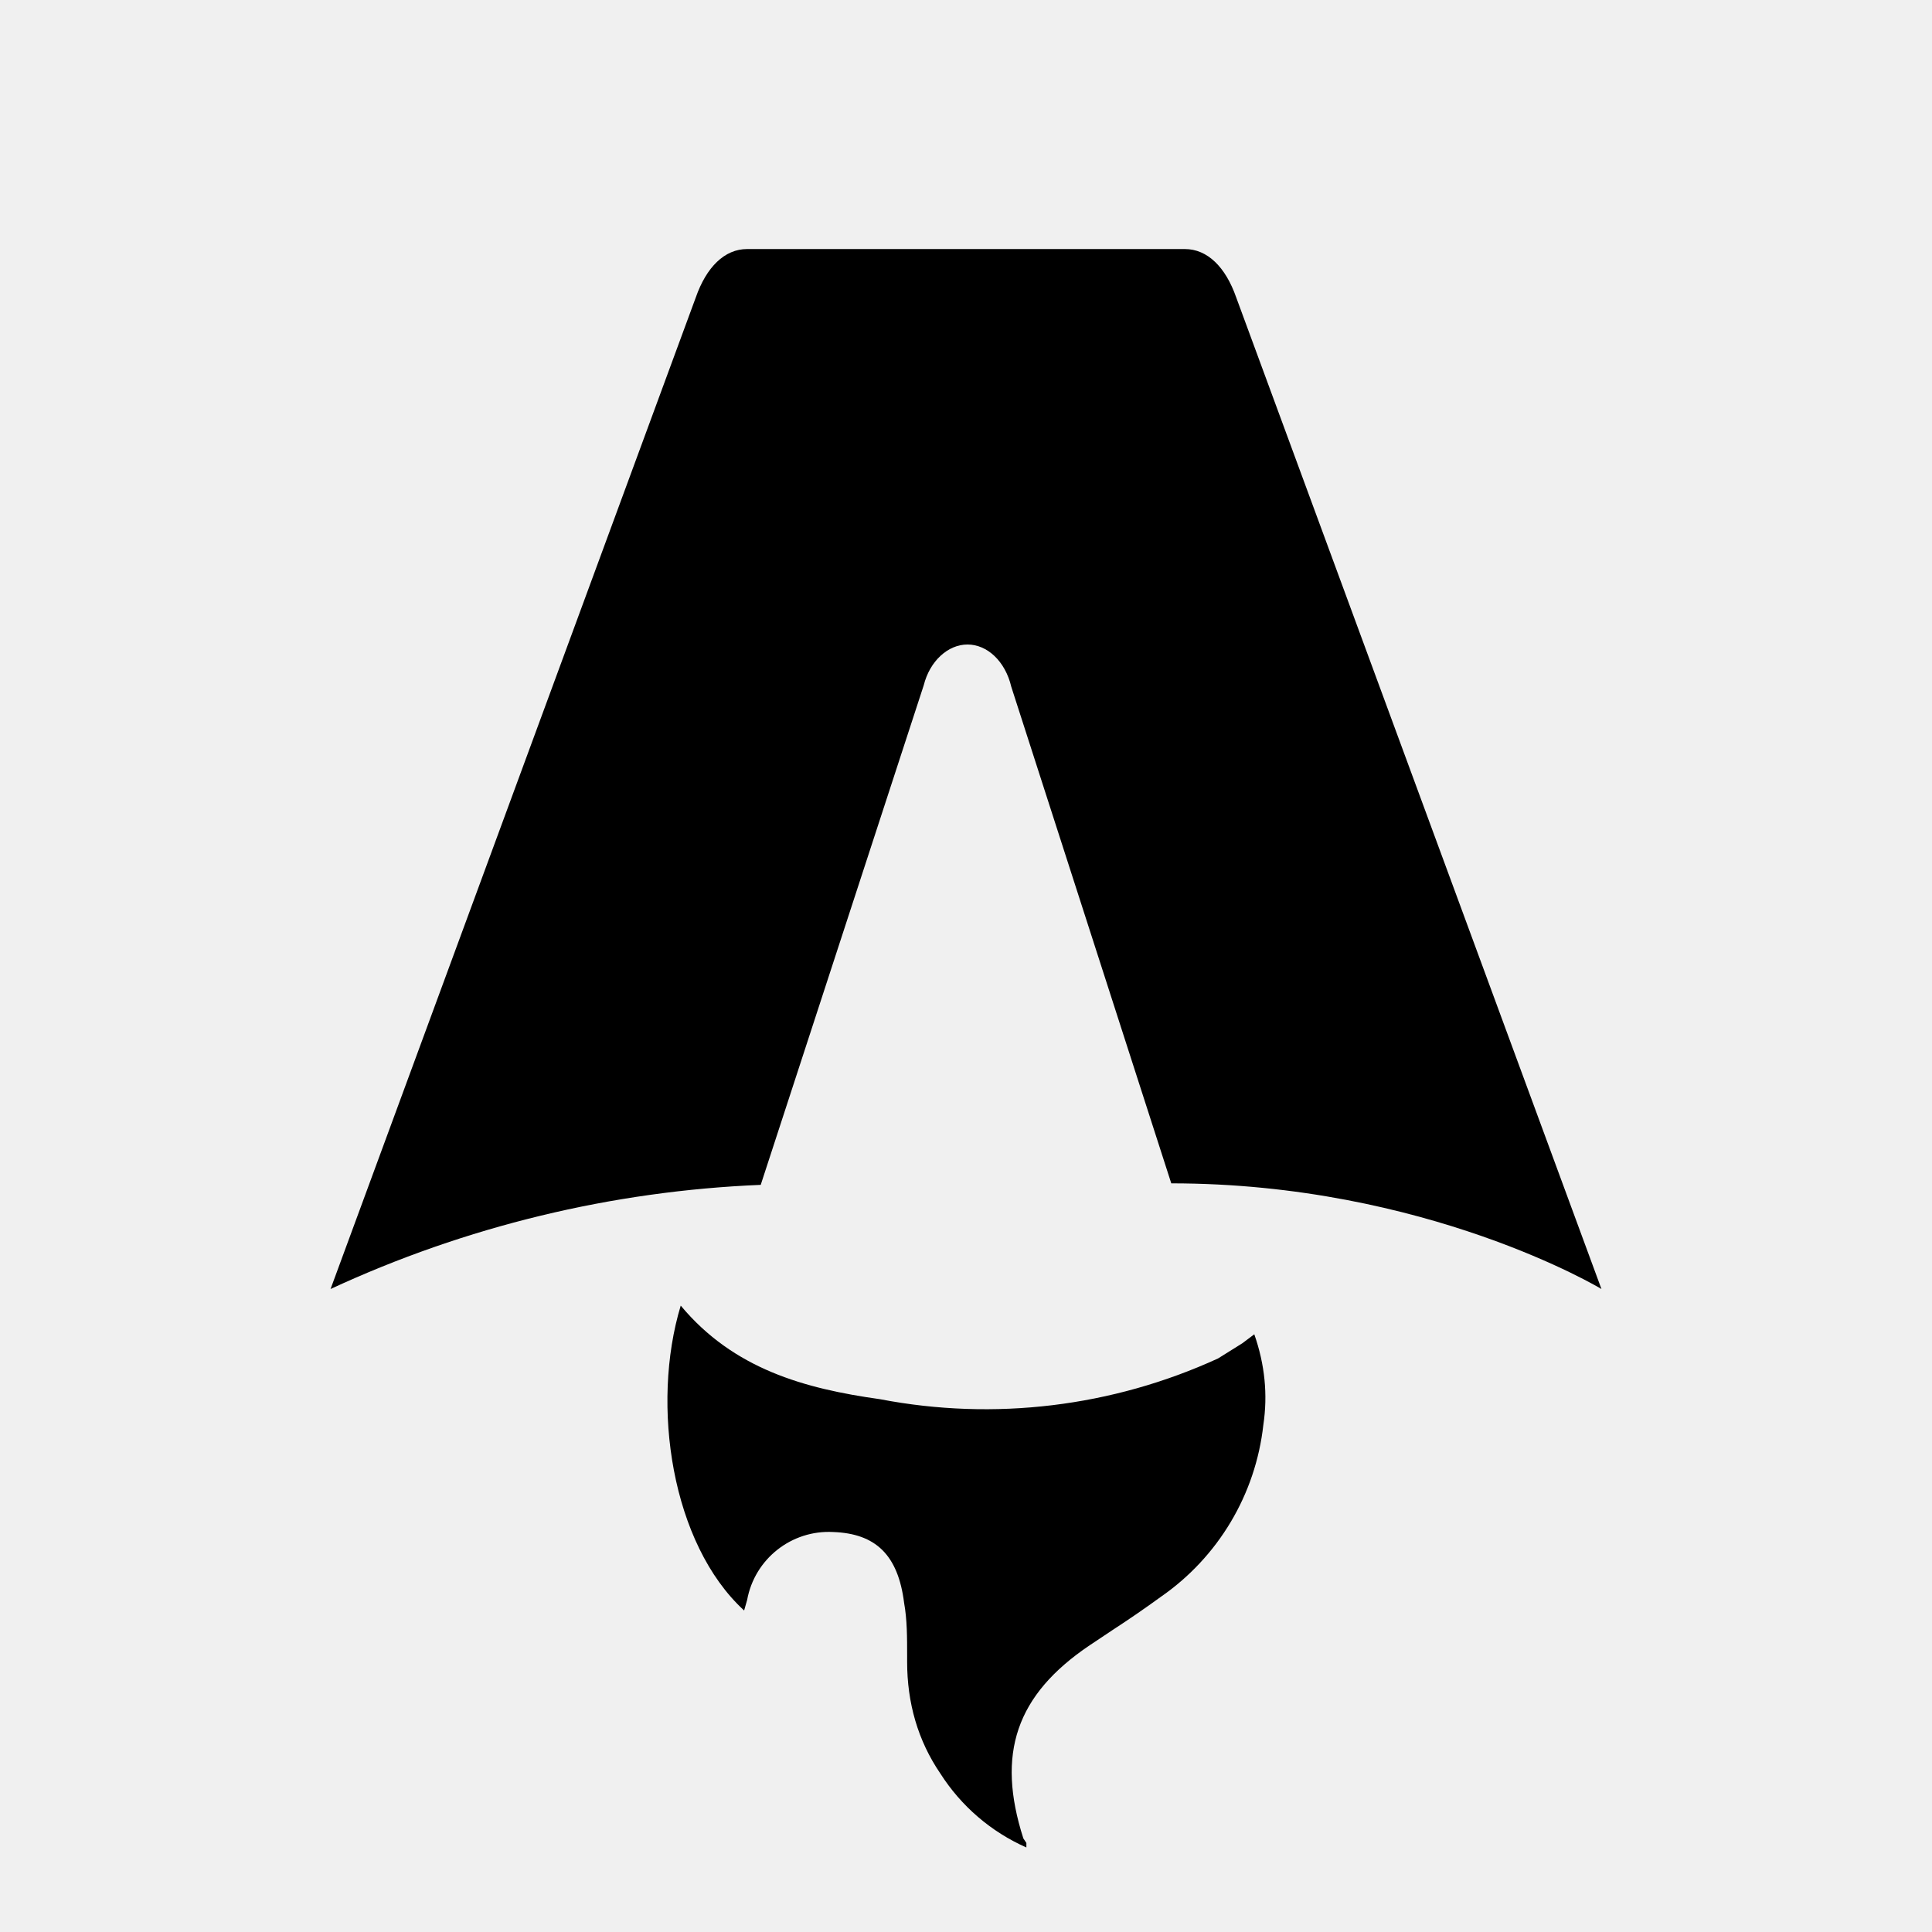
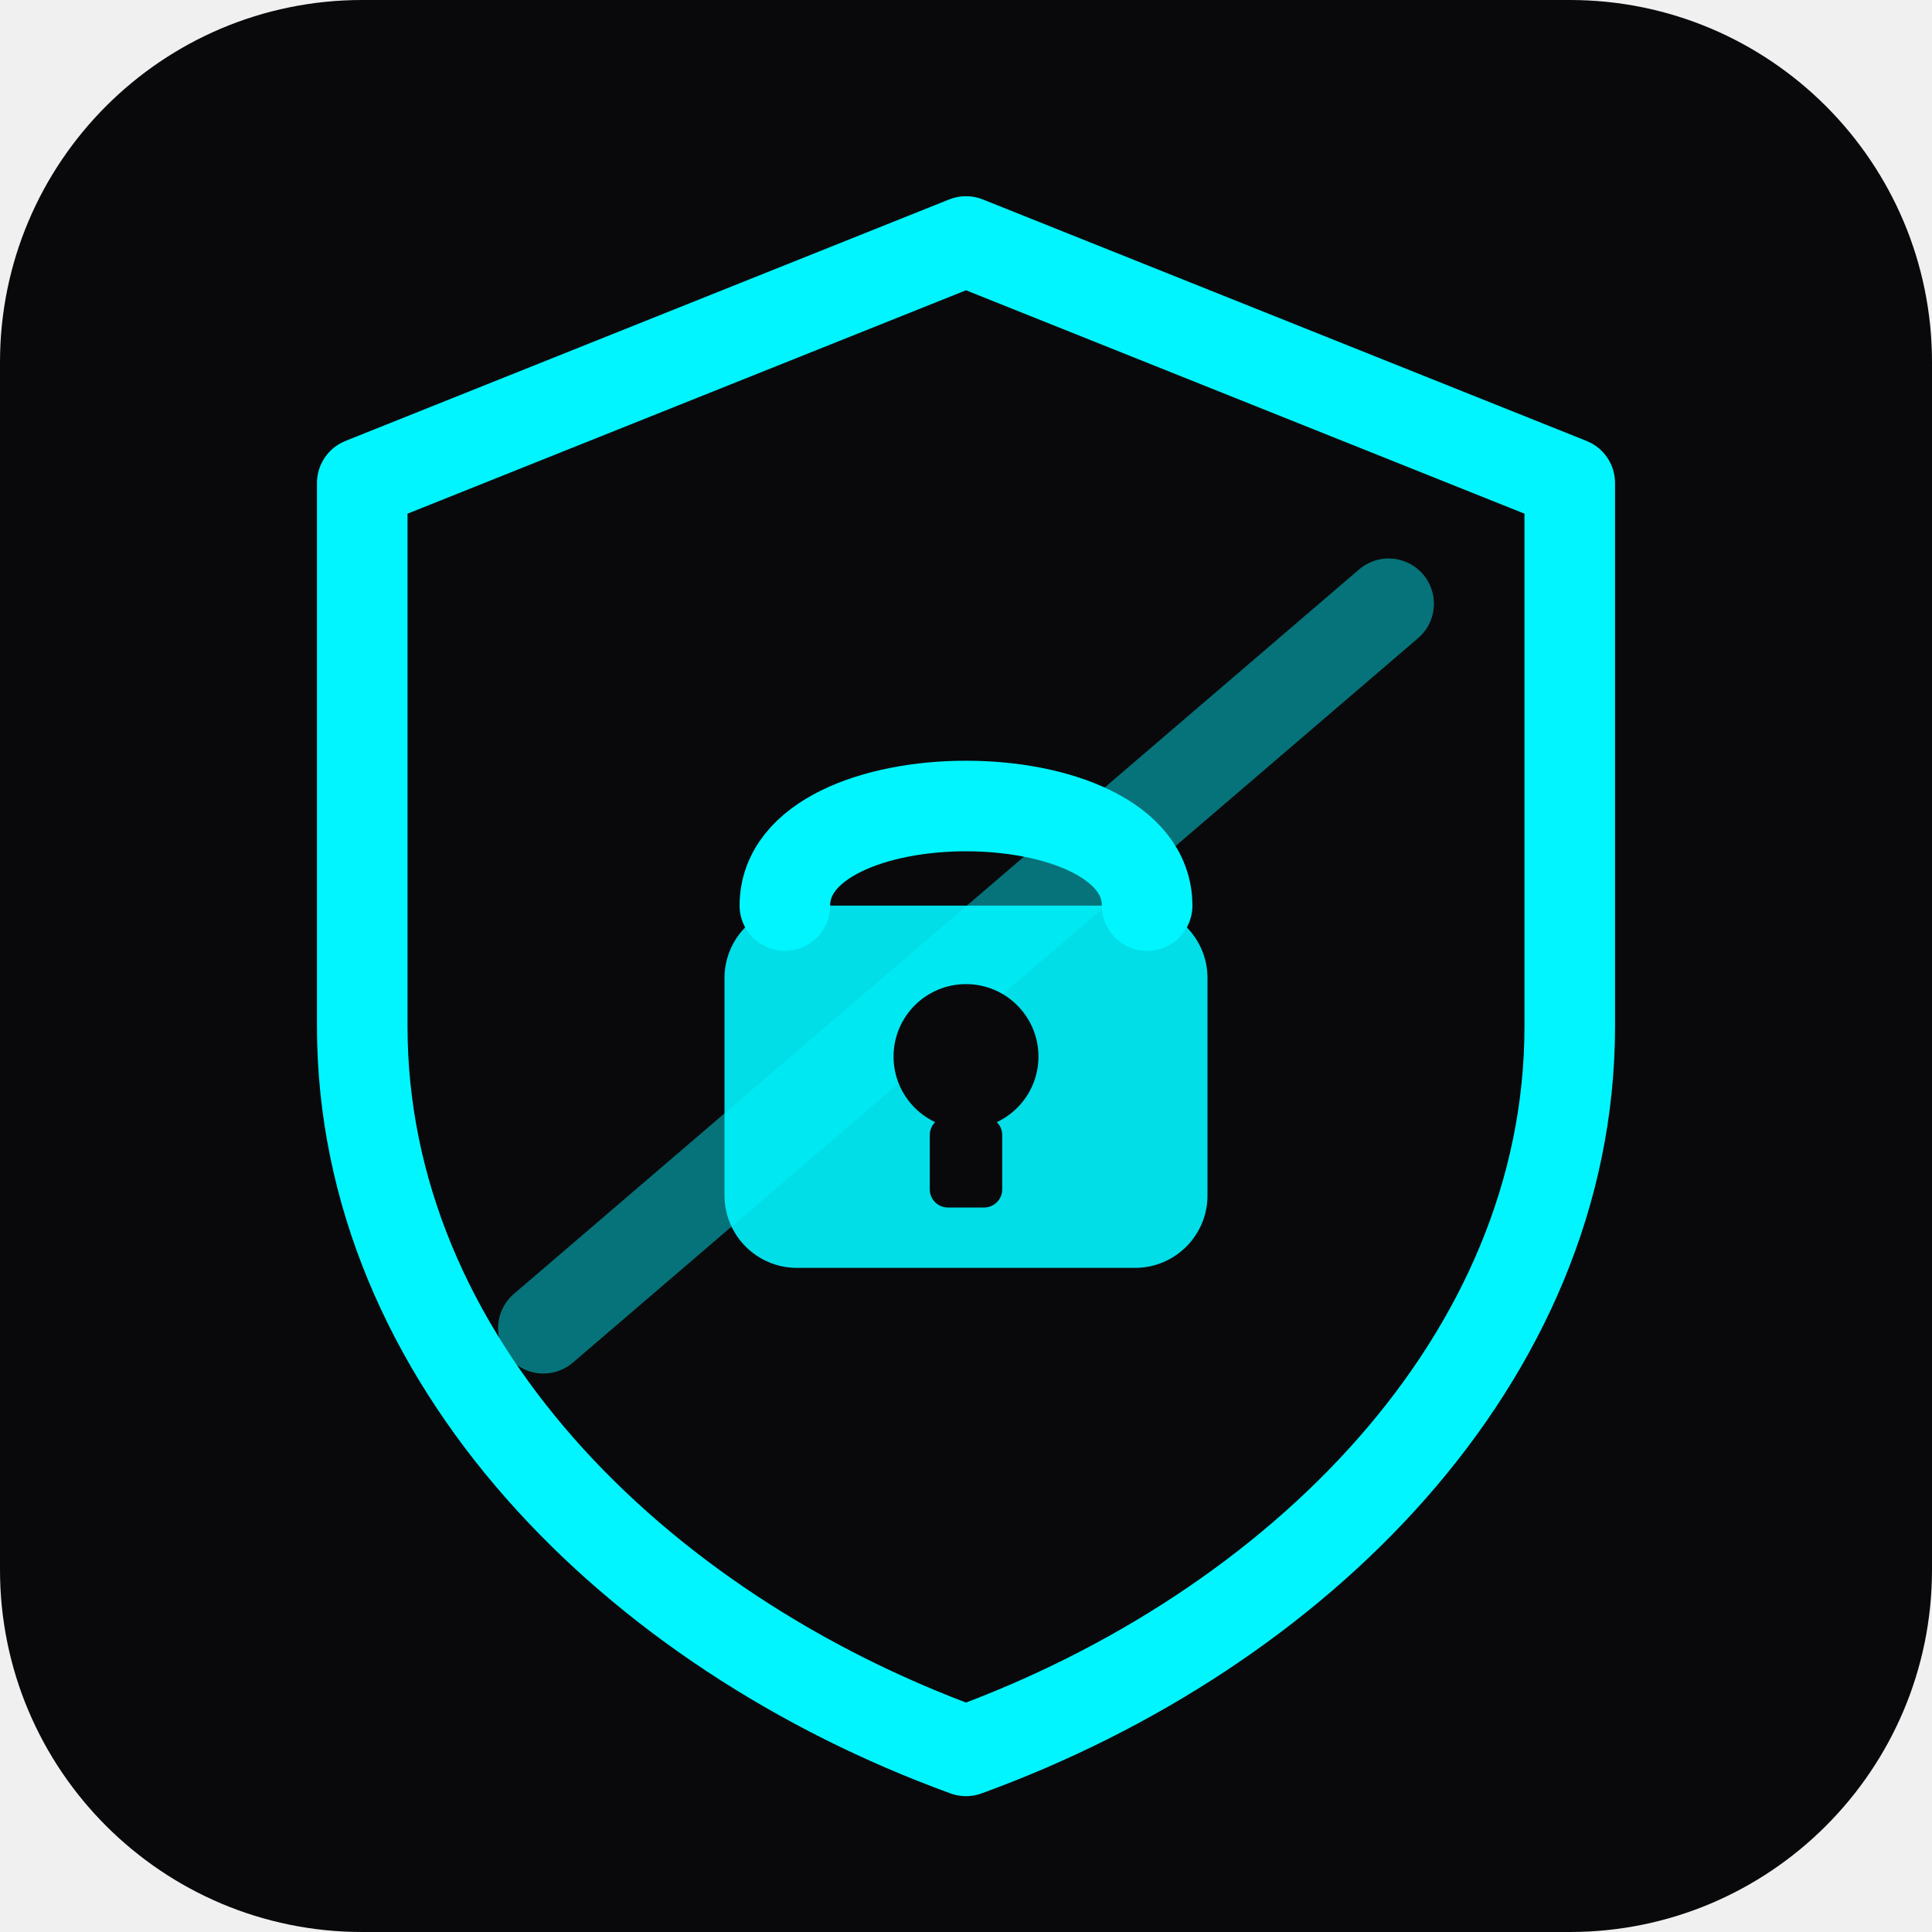
- <svg xmlns="http://www.w3.org/2000/svg" fill="none" viewBox="0 0 128 128">
-   <path d="M50.4 78.5a75.1 75.1 0 0 0-28.5 6.9l24.2-65.7c.7-2 1.9-3.2 3.4-3.2h29c1.5 0 2.7 1.2 3.4 3.2l24.2 65.7s-11.6-7-28.5-7L67 45.5c-.4-1.7-1.6-2.8-2.9-2.8-1.3 0-2.5 1.1-2.9 2.7L50.4 78.5Zm-1.1 28.2Zm-4.2-20.2c-2 6.6-.6 15.8 4.2 20.2a17.5 17.5 0 0 1 .2-.7 5.5 5.5 0 0 1 5.7-4.5c2.8.1 4.3 1.5 4.7 4.7.2 1.1.2 2.3.2 3.5v.4c0 2.7.7 5.2 2.2 7.4a13 13 0 0 0 5.7 4.9v-.3l-.2-.3c-1.8-5.6-.5-9.5 4.4-12.8l1.5-1a73 73 0 0 0 3.2-2.2 16 16 0 0 0 6.8-11.4c.3-2 .1-4-.6-6l-.8.6-1.6 1a37 37 0 0 1-22.4 2.7c-5-.7-9.7-2-13.2-6.2Z" />
-   <style>
-         path { fill: #000; }
-         @media (prefers-color-scheme: dark) {
-             path { fill: #FFF; }
-         }
-     </style>
+ <svg xmlns="http://www.w3.org/2000/svg" viewBox="0 0 32 32" width="32" height="32">
+   <rect width="32" height="32" rx="6" fill="#09090b" />
+   <path d="M16 4 L26 8 L26 17 C26 22.5 21.5 27 16 29 C10.5 27 6 22.5 6 17 L6 8 Z" fill="none" stroke="#00f5ff" stroke-width="1.5" stroke-linejoin="round" />
+   <line x1="9" y1="22" x2="23" y2="10" stroke="#00f5ff" stroke-width="1.5" stroke-linecap="round" opacity="0.45" />
+   <path d="M13 15 C13 12.8 19 12.8 19 15" fill="none" stroke="#00f5ff" stroke-width="1.5" stroke-linecap="round" />
+   <rect x="12" y="15" width="8" height="6" rx="1.2" fill="#00f5ff" opacity="0.9" />
+   <circle cx="16" cy="17.5" r="1.2" fill="#09090b" />
+   <rect x="15.4" y="18.5" width="1.2" height="1.5" rx="0.3" fill="#09090b" />
</svg>
